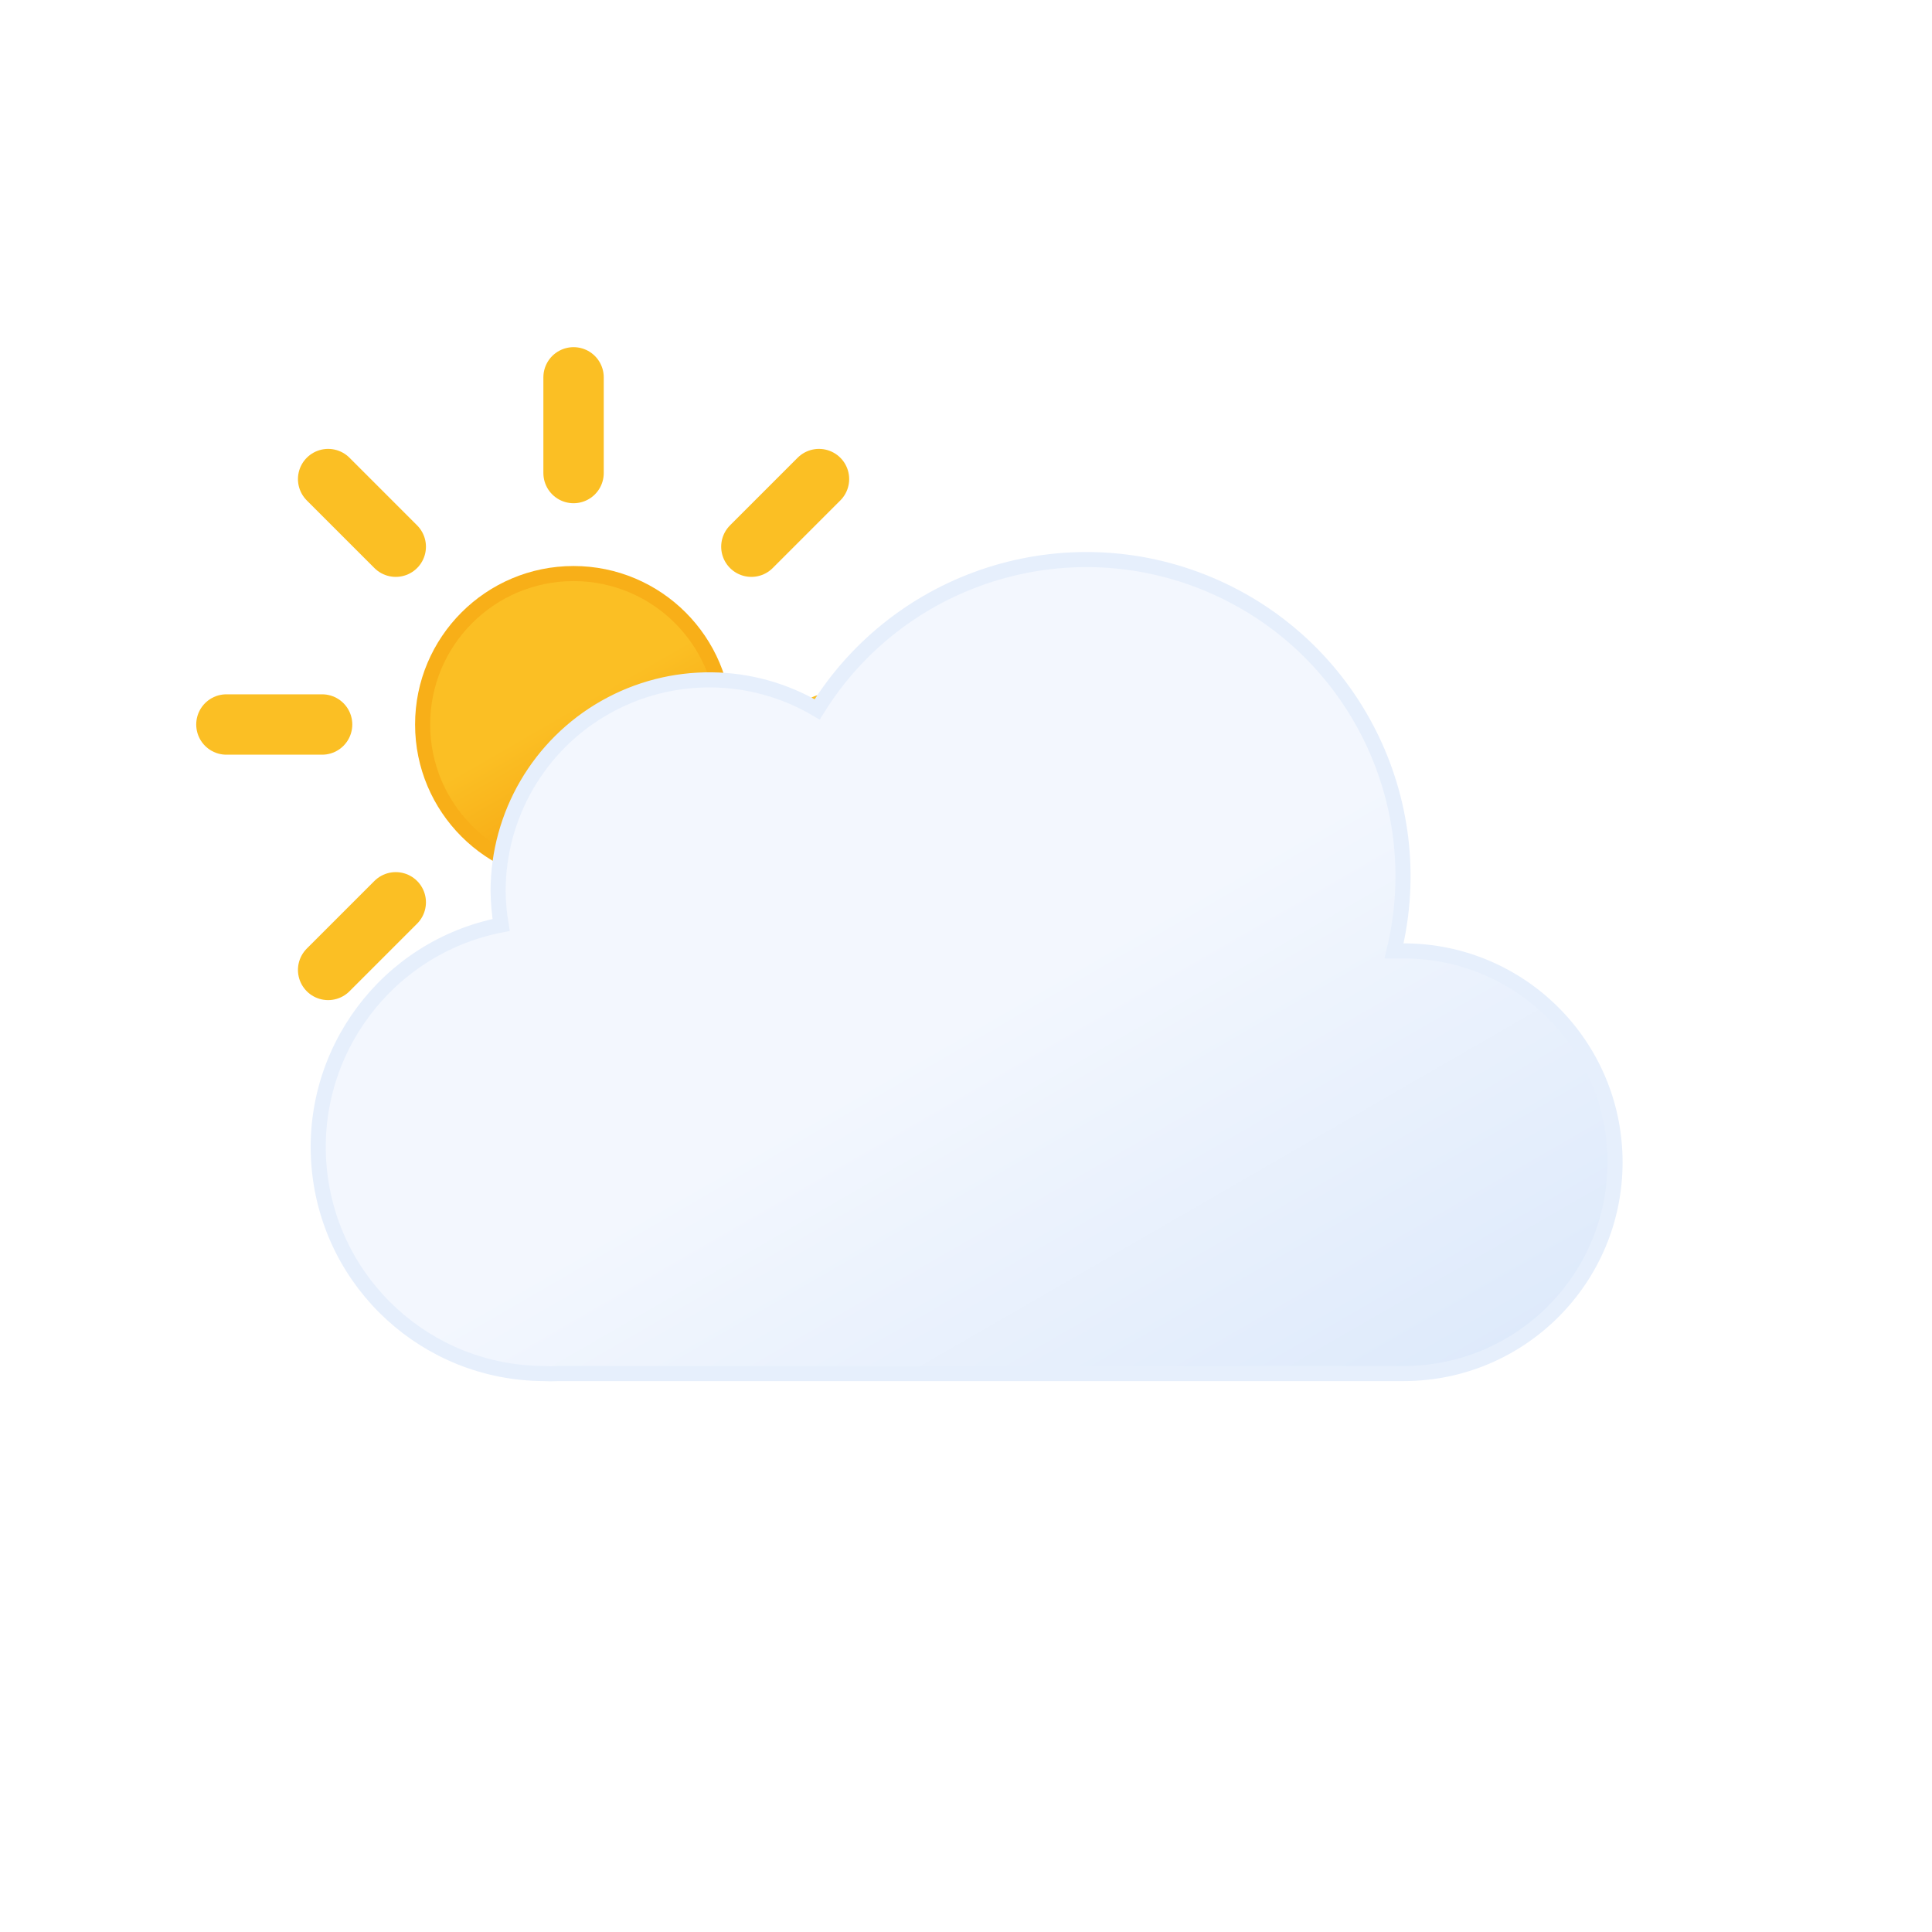
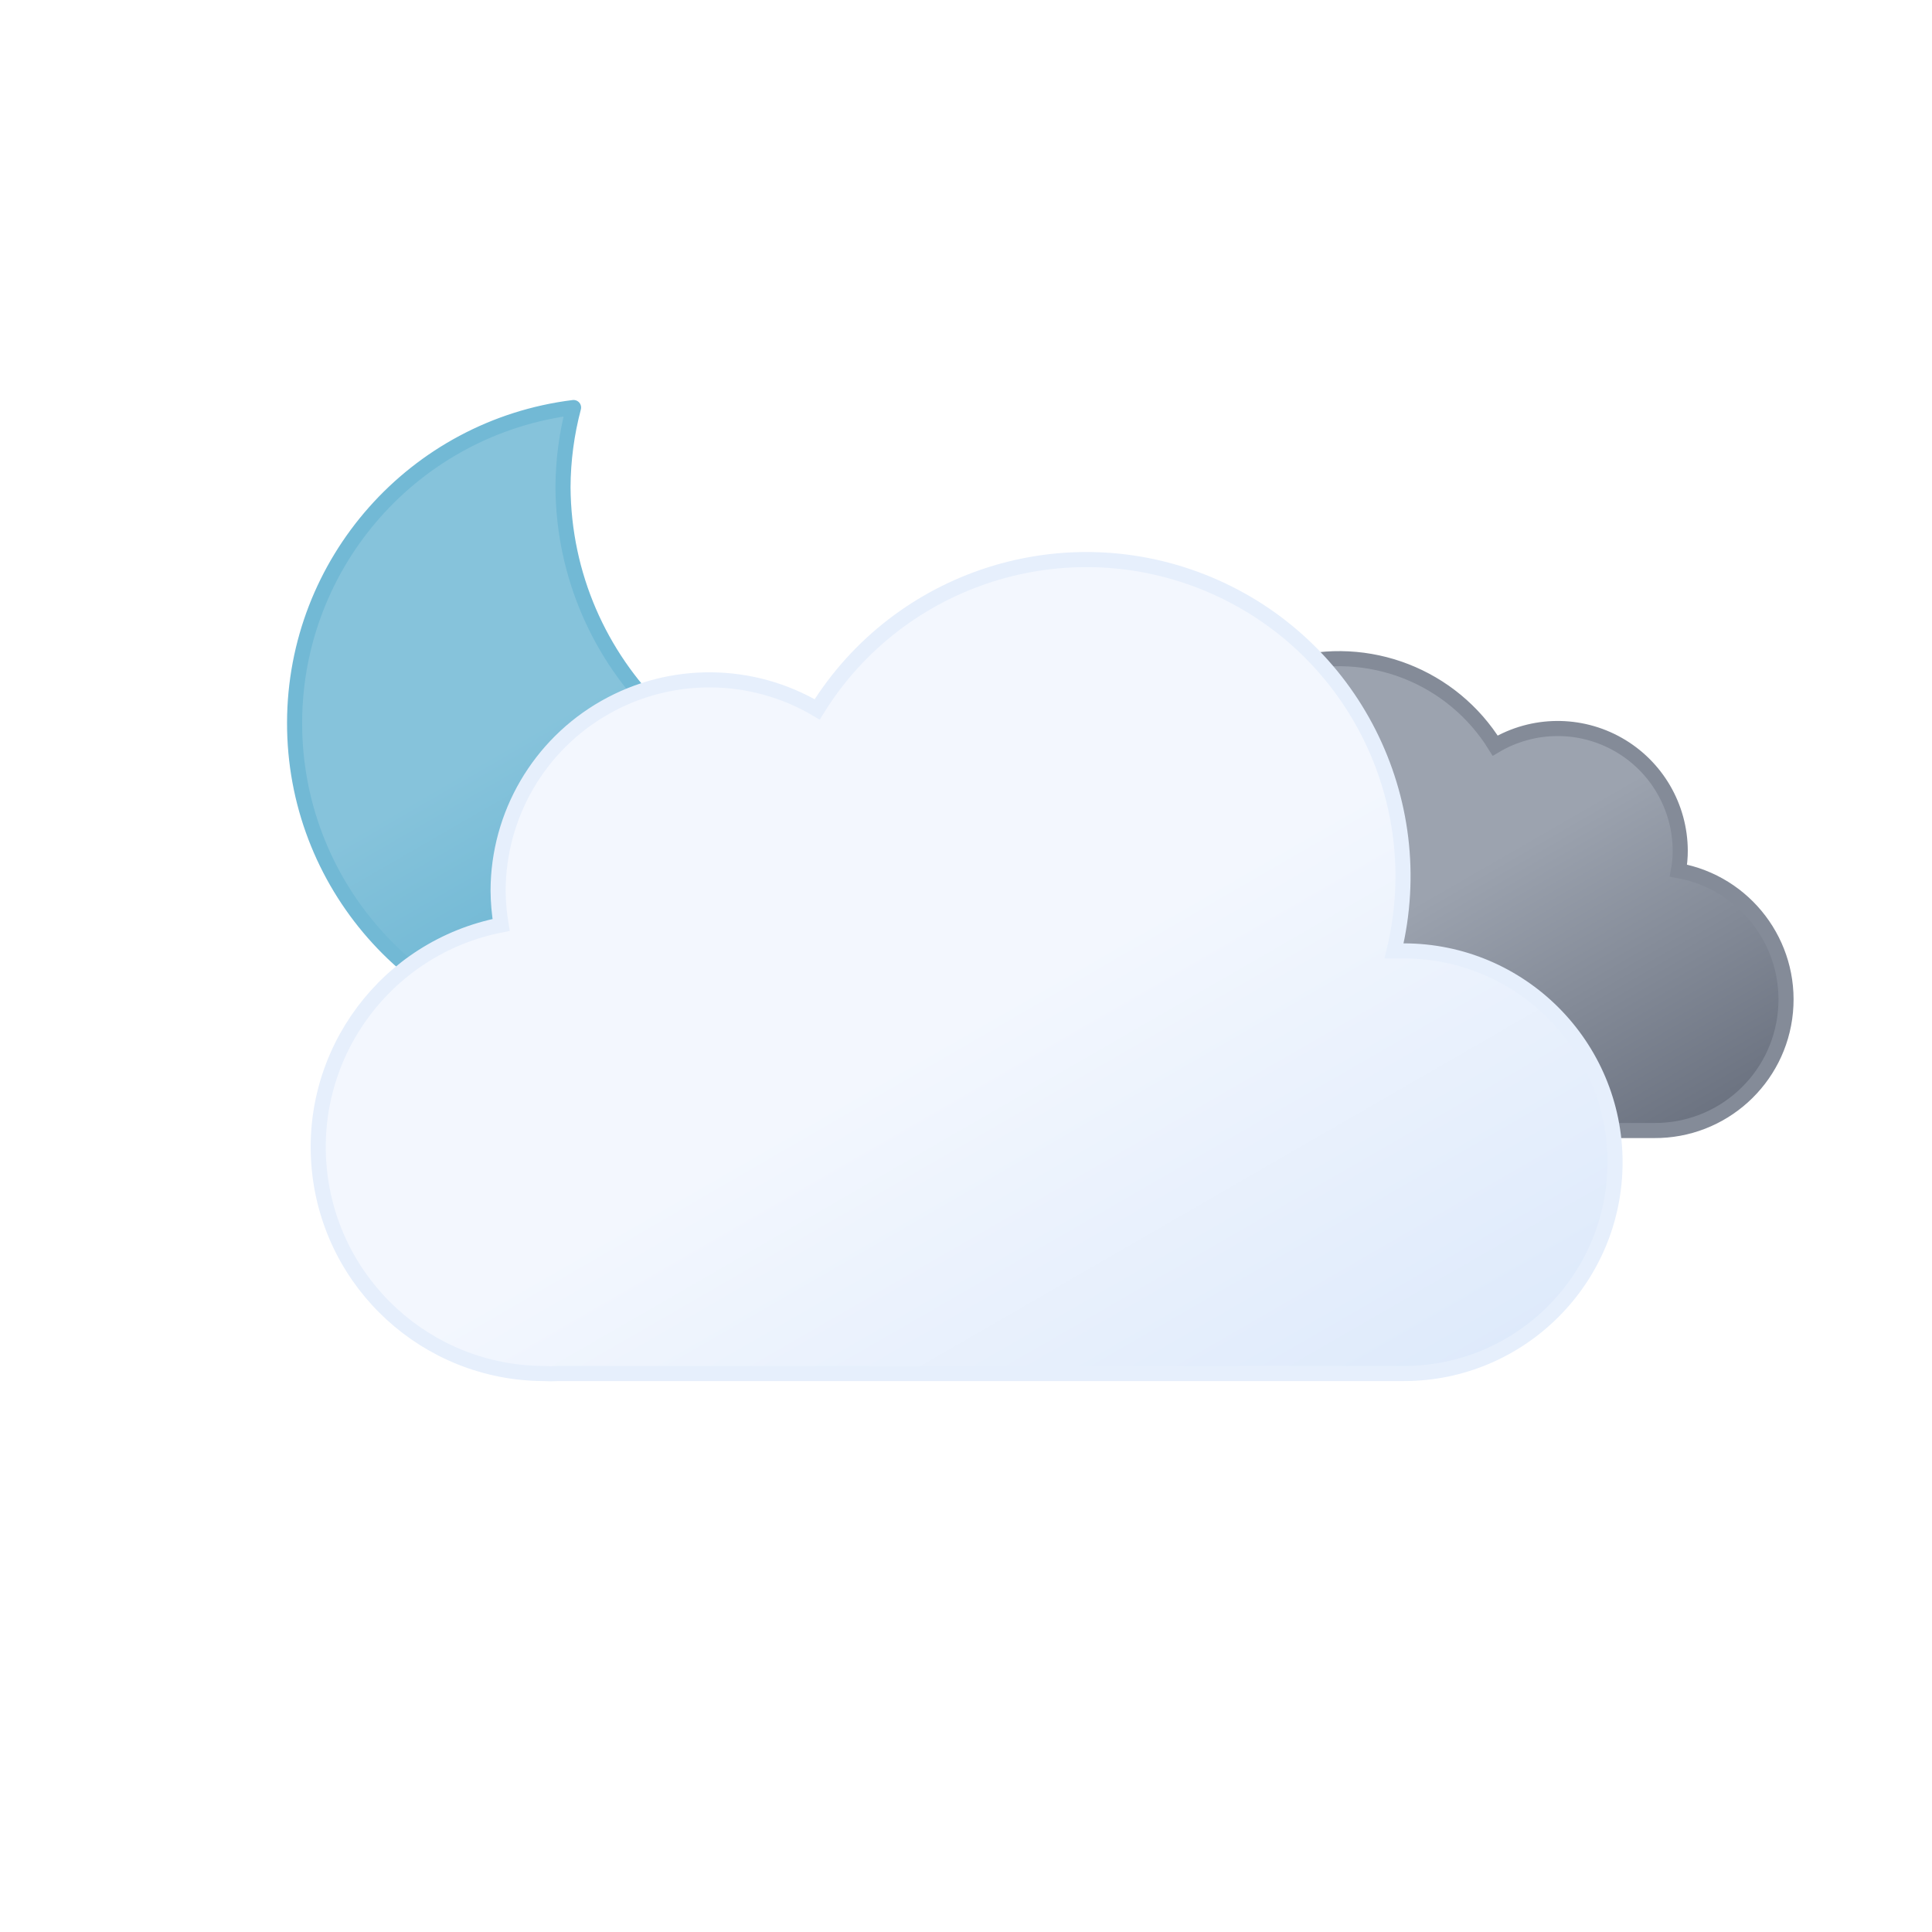
<svg xmlns="http://www.w3.org/2000/svg" viewBox="0 0 64 64">
  <defs>
-     <linearGradient id="a" x1="16.5" x2="21.5" y1="19.67" y2="28.33" gradientUnits="userSpaceOnUse">
-       <stop offset="0" stop-color="#fbbf24" />
-       <stop offset=".45" stop-color="#fbbf24" />
-       <stop offset="1" stop-color="#f59e0b" />
+     <linearGradient id="a" x1="13.58" x2="24.15" y1="15.57" y2="33.87" gradientUnits="userSpaceOnUse">
+       <stop offset="0" stop-color="#86c3db" />
+       <stop offset=".45" stop-color="#86c3db" />
+       <stop offset="1" stop-color="#5eafcf" />
+       <animateTransform attributeName="gradientTransform" dur="10s" repeatCount="indefinite" type="rotate" values="10 19.22 24.293; -10 19.22 24.293; 10 19.22 24.293" />
    </linearGradient>
-     <linearGradient id="b" x1="22.56" x2="39.2" y1="21.96" y2="50.8" gradientUnits="userSpaceOnUse">
+     <linearGradient id="b" x1="40.76" x2="50.83" y1="23" y2="40.46" gradientUnits="userSpaceOnUse">
+       <stop offset="0" stop-color="#9ca3af" />
+       <stop offset=".45" stop-color="#9ca3af" />
+       <stop offset="1" stop-color="#6b7280" />
+     </linearGradient>
+     <linearGradient id="c" x1="22.56" x2="39.2" y1="21.96" y2="50.8" gradientUnits="userSpaceOnUse">
      <stop offset="0" stop-color="#f3f7fe" />
      <stop offset=".45" stop-color="#f3f7fe" />
      <stop offset="1" stop-color="#deeafb" />
    </linearGradient>
  </defs>
-   <circle cx="19" cy="24" r="5" fill="url(#a)" stroke="#f8af18" stroke-miterlimit="10" stroke-width=".5" />
-   <path fill="none" stroke="#fbbf24" stroke-linecap="round" stroke-miterlimit="10" stroke-width="2" d="M19 15.67V12.5m0 23v-3.17m5.89-14.22l2.24-2.24M10.87 32.13l2.24-2.24m0-11.78l-2.24-2.24m16.26 16.26l-2.24-2.24M7.5 24h3.17m19.83 0h-3.17">
-     <animateTransform attributeName="transform" dur="45s" repeatCount="indefinite" type="rotate" values="0 19 24; 360 19 24" />
+   <path fill="url(#a)" stroke="#72b9d5" stroke-linecap="round" stroke-linejoin="round" stroke-width=".5" d="M29.33 26.68a10.61 10.61 0 01-10.68-10.54A10.5 10.5 0 0119 13.5a10.54 10.54 0 1011.5 13.11 11.48 11.48 0 01-1.17.07z">
+     <animateTransform attributeName="transform" dur="10s" repeatCount="indefinite" type="rotate" values="-10 19.22 24.293; 10 19.22 24.293; -10 19.22 24.293" />
  </path>
-   <path fill="url(#b)" stroke="#e6effc" stroke-miterlimit="10" stroke-width=".5" d="M46.5 31.5h-.32a10.49 10.49 0 00-19.11-8 7 7 0 00-10.57 6 7.21 7.21 0 00.1 1.14A7.5 7.5 0 0018 45.5a4.19 4.19 0 00.5 0v0h28a7 7 0 000-14z" />
+   <path fill="url(#b)" stroke="#848b98" stroke-miterlimit="10" stroke-width=".5" d="M34.23 33.45a4.05 4.05 0 004.05 4h16.51a4.34 4.34 0 00.81-8.61 3.52 3.52 0 00.06-.66 4.06 4.06 0 00-6.13-3.48 6.08 6.08 0 00-11.25 3.19 6.34 6.34 0 00.18 1.46h-.18a4.05 4.05 0 00-4.05 4.1z">
+     <animateTransform attributeName="transform" dur="7s" repeatCount="indefinite" type="translate" values="-2.1 0; 2.1 0; -2.1 0" />
+   </path>
+   <path fill="url(#c)" stroke="#e6effc" stroke-miterlimit="10" stroke-width=".5" d="M46.5 31.5h-.32a10.49 10.49 0 00-19.11-8 7 7 0 00-10.57 6 7.21 7.21 0 00.1 1.14A7.5 7.5 0 0018 45.5a4.19 4.19 0 00.5 0v0h28a7 7 0 000-14z">
+     <animateTransform attributeName="transform" dur="7s" repeatCount="indefinite" type="translate" values="-3 0; 3 0; -3 0" />
+   </path>
</svg>
